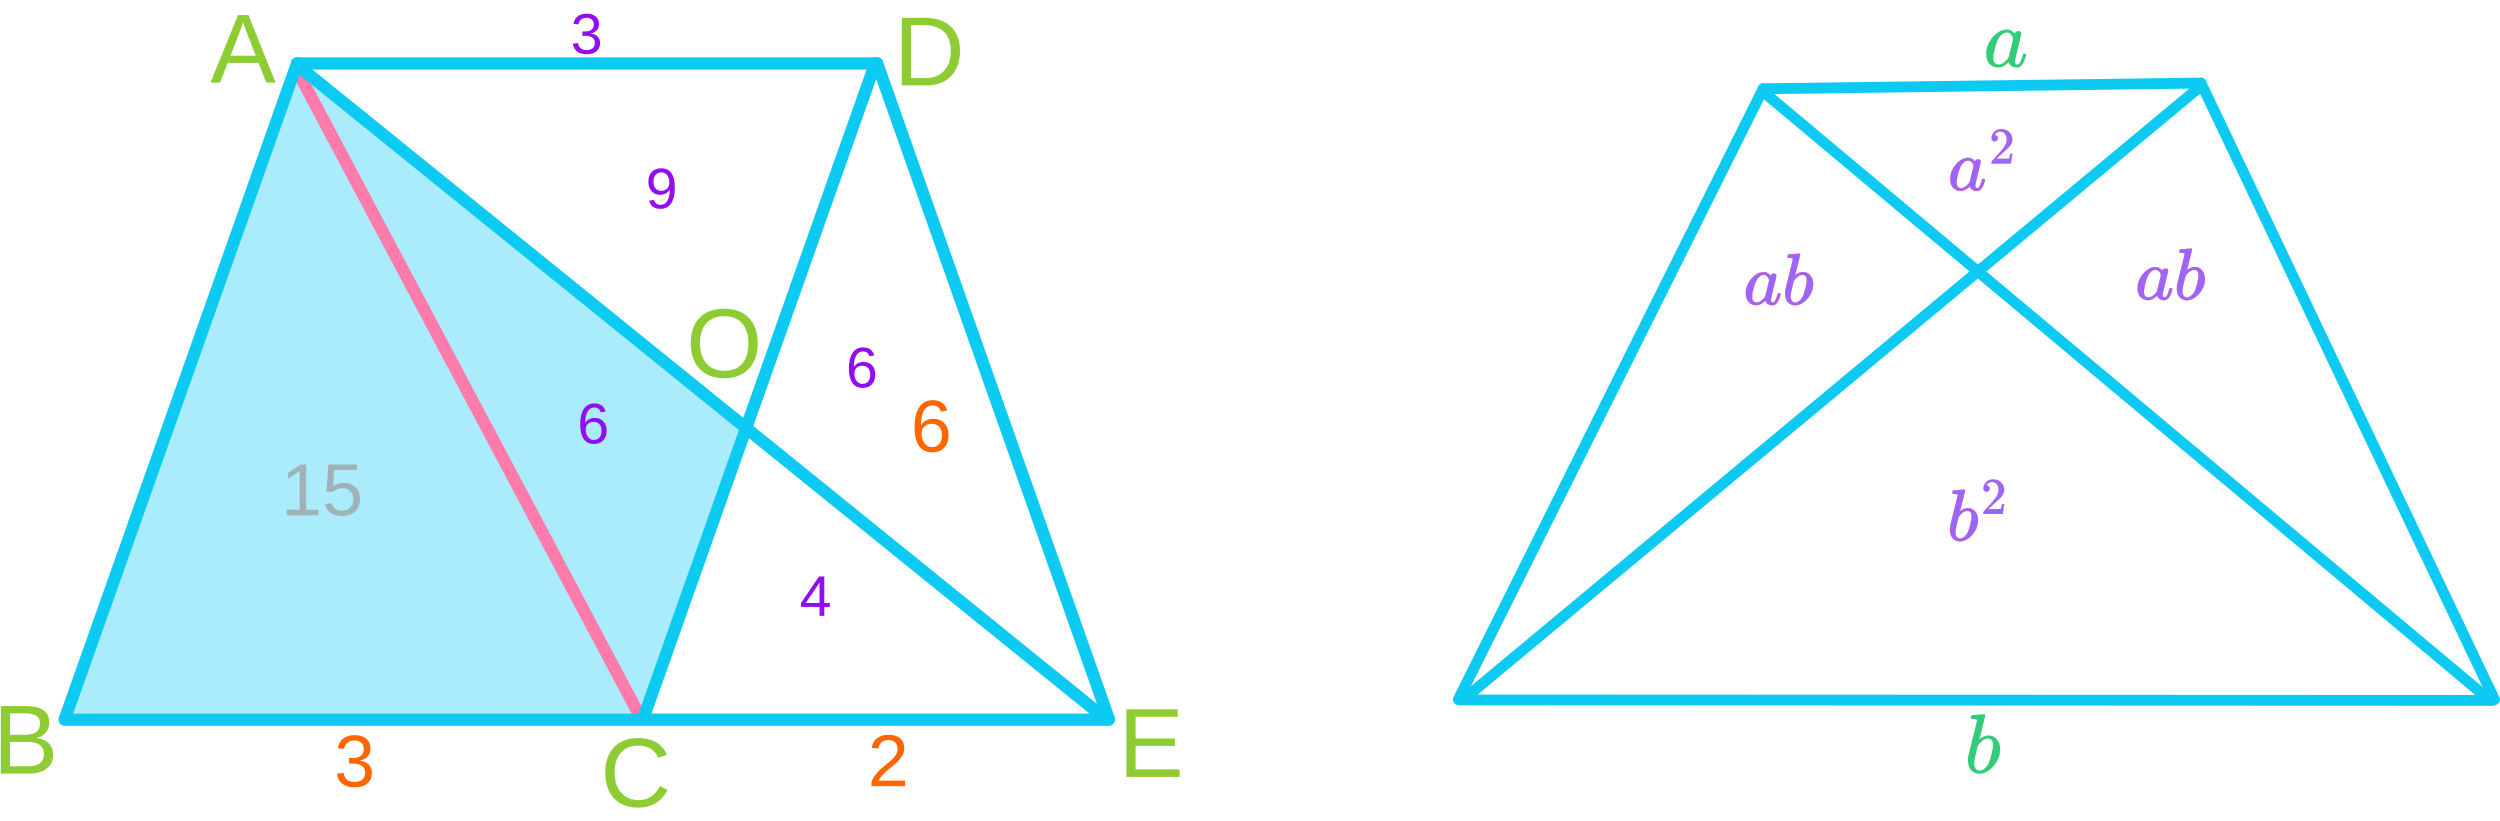
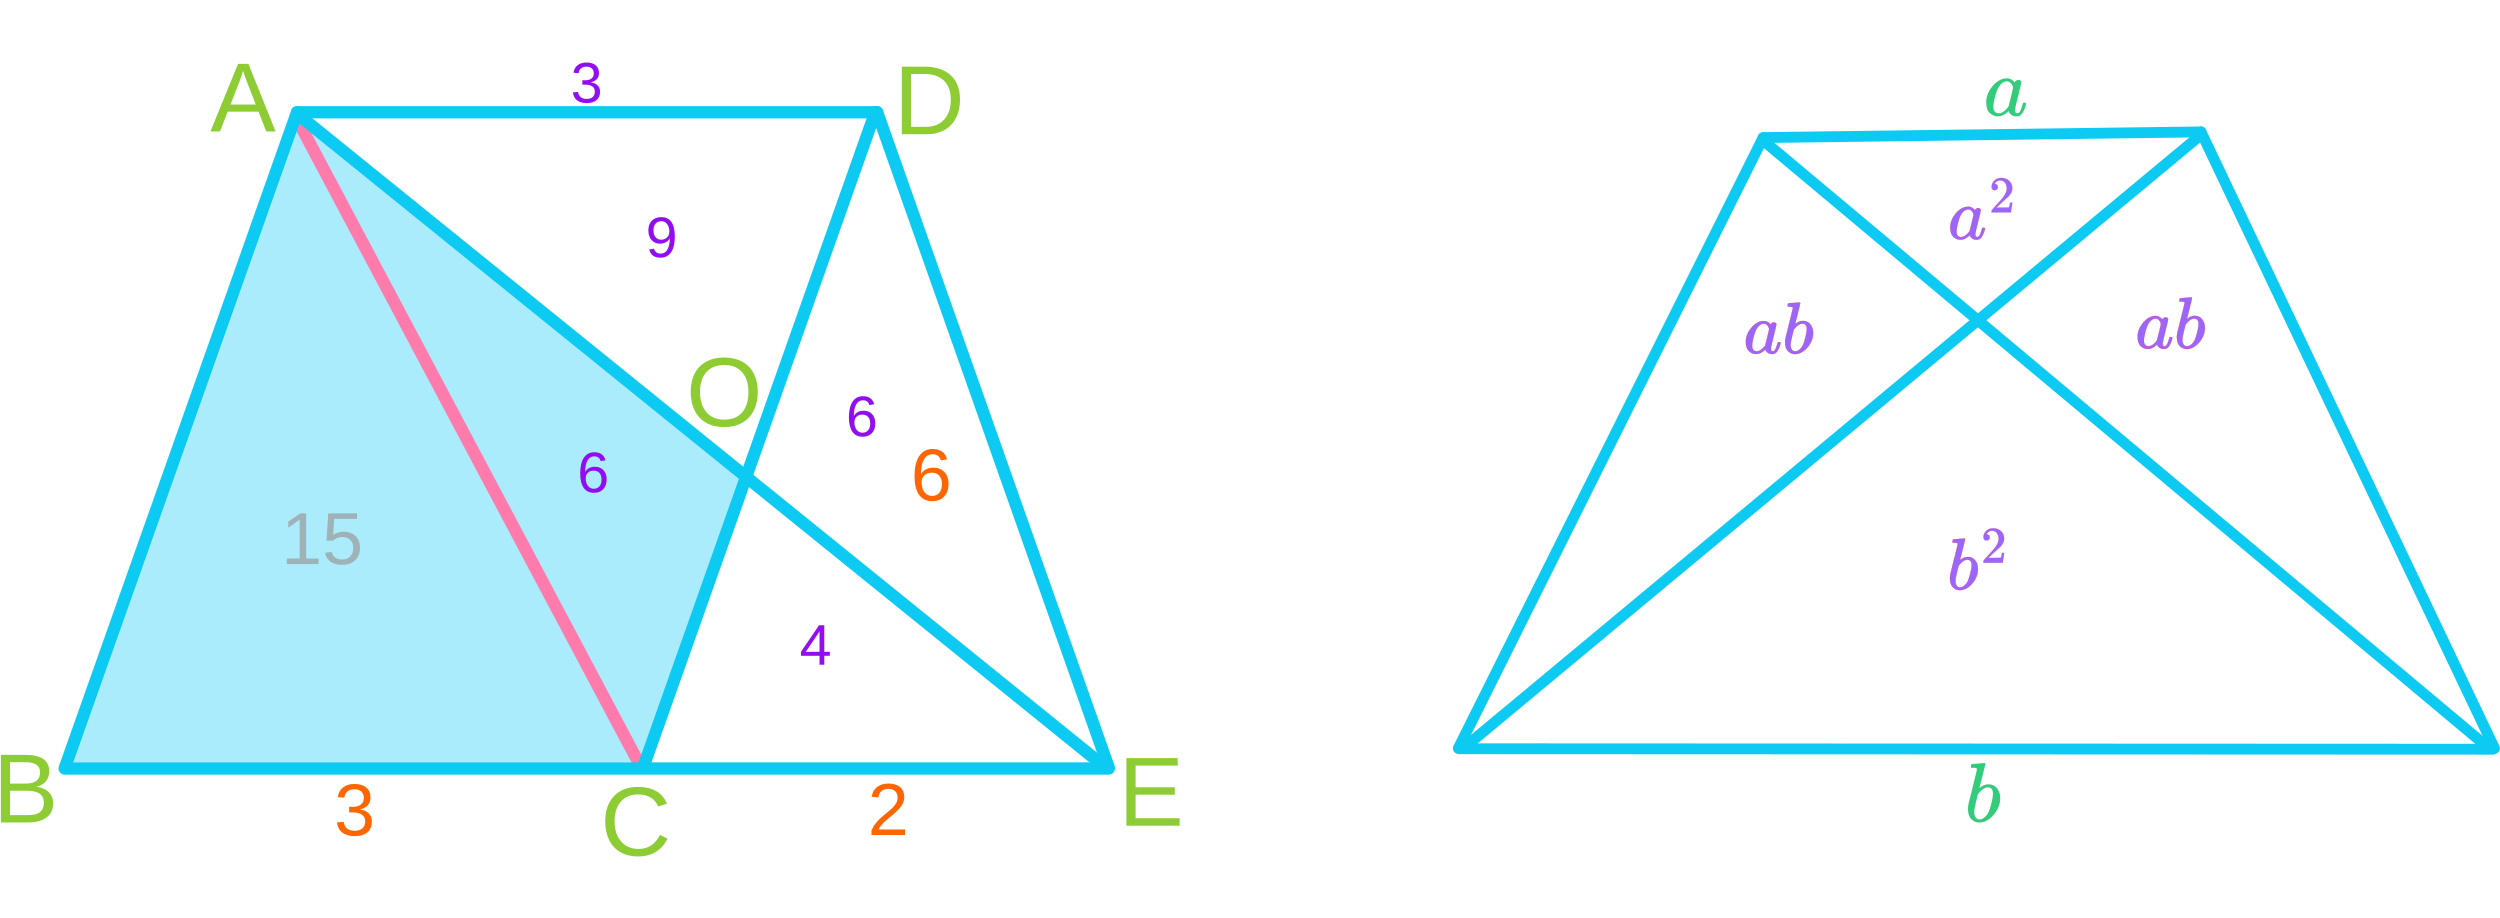
- <svg xmlns="http://www.w3.org/2000/svg" width="512" height="168" viewBox="0 0 2545 810" version="1.1" xml:space="preserve" style="fill-rule:evenodd;clip-rule:evenodd;stroke-linecap:round;stroke-linejoin:round;stroke-miterlimit:1.5;">
+ <svg xmlns="http://www.w3.org/2000/svg" width="512" height="188" viewBox="0 0 2545 810" version="1.1" xml:space="preserve" style="fill-rule:evenodd;clip-rule:evenodd;stroke-linecap:round;stroke-linejoin:round;stroke-miterlimit:1.5;">
  <path d="M74.43,713.869l575.617,0.095l102.546,-288.662l-447.733,-361.717l-230.43,650.284Z" style="fill:#0dcaf2;fill-opacity:0.35;" />
  <g transform="matrix(75,0,0,75,381.878,788.209)">
    </g>
  <text x="340.167px" y="788.209px" style="font-family:'ArialMT', 'Arial', sans-serif;font-size:75px;fill:#f60;">3</text>
  <g transform="matrix(58.3333,0,0,58.3333,613.429,42.1303)">
    </g>
  <text x="580.986px" y="42.13px" style="font-family:'ArialMT', 'Arial', sans-serif;font-size:58.333px;fill:#930df2;">3</text>
  <g transform="matrix(58.3333,0,0,58.3333,689.739,199.514)">
    </g>
  <text x="657.297px" y="199.514px" style="font-family:'ArialMT', 'Arial', sans-serif;font-size:58.333px;fill:#930df2;">9</text>
  <g transform="matrix(58.3333,0,0,58.3333,620.121,438.869)">
    </g>
  <text x="587.679px" y="438.869px" style="font-family:'ArialMT', 'Arial', sans-serif;font-size:58.333px;fill:#930df2;">6</text>
  <g transform="matrix(58.3333,0,0,58.3333,846.478,614.427)">
    </g>
  <text x="814.036px" y="614.427px" style="font-family:'ArialMT', 'Arial', sans-serif;font-size:58.333px;fill:#930df2;">4</text>
  <g transform="matrix(58.3333,0,0,58.3333,893.649,381.812)">
    </g>
  <text x="861.207px" y="381.812px" style="font-family:'ArialMT', 'Arial', sans-serif;font-size:58.333px;fill:#930df2;">6</text>
  <g transform="matrix(75,0,0,75,968.894,447.203)">
    </g>
  <text x="927.182px" y="447.203px" style="font-family:'ArialMT', 'Arial', sans-serif;font-size:75px;fill:#f60;">6</text>
  <g transform="matrix(75,0,0,75,369.63,511.984)">
    </g>
  <text x="286.207px" y="511.984px" style="font-family:'ArialMT', 'Arial', sans-serif;font-size:75px;fill:#999;fill-opacity:0.69;">15</text>
  <g transform="matrix(75,0,0,75,925.11,787.757)">
    </g>
  <text x="883.399px" y="787.757px" style="font-family:'ArialMT', 'Arial', sans-serif;font-size:75px;fill:#f60;">2</text>
  <g transform="matrix(100,0,0,100,280.742,71.582)">
    </g>
  <text x="214.043px" y="71.582px" style="font-family:'ArialMT', 'Arial', sans-serif;font-size:100px;fill:#8dcc33;">A</text>
  <g transform="matrix(100,0,0,100,776.2,371.546)">
    </g>
  <text x="698.416px" y="371.546px" style="font-family:'ArialMT', 'Arial', sans-serif;font-size:100px;fill:#8dcc33;">O</text>
  <g transform="matrix(100,0,0,100,683.311,808.672)">
    </g>
  <text x="611.095px" y="808.672px" style="font-family:'ArialMT', 'Arial', sans-serif;font-size:100px;fill:#8dcc33;">C</text>
  <g transform="matrix(100,0,0,100,982.068,74.3938)">
    </g>
  <text x="909.851px" y="74.394px" style="font-family:'ArialMT', 'Arial', sans-serif;font-size:100px;fill:#8dcc33;">D</text>
  <g transform="matrix(100,0,0,100,1205.19,778.335)">
    </g>
  <text x="1138.49px" y="778.335px" style="font-family:'ArialMT', 'Arial', sans-serif;font-size:100px;fill:#8dcc33;">E</text>
  <g transform="matrix(100,0,0,100,59.375,775.011)">
    </g>
  <text x="-7.324px" y="775.011px" style="font-family:'ArialMT', 'Arial', sans-serif;font-size:100px;fill:#8dcc33;">B</text>
  <path d="M305.095,64.133l344.786,649.631" style="fill:none;stroke:#ff7bac;stroke-width:12.5px;" />
  <path d="M892.938,52.056l235.526,666.388" style="fill:none;stroke:#0dcaf2;stroke-width:12.5px;" />
  <path d="M66.291,718.601l236.096,-666.545" style="fill:none;stroke:#0dcaf2;stroke-width:12.5px;" />
  <path d="M654.91,718.601l236.097,-666.545" style="fill:none;stroke:#0dcaf2;stroke-width:12.5px;" />
  <path d="M1118.43,713.364l-811.785,-656.298" style="fill:none;stroke:#0dcaf2;stroke-width:12.5px;" />
  <path d="M1128.81,720.088l-1062.99,0" style="fill:none;stroke:#0dcaf2;stroke-width:12.5px;" />
  <path d="M892.938,52.056l-590.551,0" style="fill:none;stroke:#0dcaf2;stroke-width:12.5px;" />
  <path d="M1492.89,696.86l743.928,-618.765" style="fill:none;stroke:#0dcaf2;stroke-width:11.02px;" />
  <path d="M2531.54,697.613l-732.808,-613.649" style="fill:none;stroke:#0dcaf2;stroke-width:11.02px;" />
  <path d="M2240.61,72.025l-445.748,5.801" style="fill:none;stroke:#0dcaf2;stroke-width:11.02px;" />
  <path d="M1484.53,699.541l310.31,-621.605" style="fill:none;stroke:#0dcaf2;stroke-width:11.02px;" />
  <path d="M2539.44,699.642l-298.832,-627.617" style="fill:none;stroke:#0dcaf2;stroke-width:11.02px;" />
  <path d="M1485.63,699.968l1052.05,0.498" style="fill:none;stroke:#0dcaf2;stroke-width:11.02px;" />
  <g>
    <path id="MJX-101-TEX-I-1D44E" d="M2021.95,41.875c-0,-5.79 2.178,-11.291 6.534,-16.507c4.356,-5.215 9.256,-7.852 14.7,-7.909c2.924,-0 5.503,1.404 7.738,4.212c0.917,-1.719 2.235,-2.579 3.955,-2.579c0.745,-0 1.404,0.23 1.977,0.688c0.574,0.458 0.86,1.032 0.86,1.719c-0,0.745 -1.06,5.33 -3.181,13.755c-2.121,8.425 -3.21,13.183 -3.267,14.272c-0,1.433 0.201,2.378 0.602,2.837c0.401,0.458 1.002,0.716 1.805,0.773c0.516,-0.057 1.089,-0.315 1.72,-0.773c1.204,-1.147 2.378,-3.897 3.524,-8.254c0.345,-1.146 0.631,-1.747 0.86,-1.805c0.115,-0.058 0.401,-0.086 0.86,-0.086l0.344,0c1.088,0 1.633,0.258 1.633,0.774c-0,0.344 -0.143,1.117 -0.43,2.321c-0.287,1.204 -0.859,2.751 -1.72,4.643c-0.859,1.891 -1.776,3.324 -2.75,4.298c-0.746,0.745 -1.662,1.347 -2.751,1.806c-0.459,0.114 -1.147,0.171 -2.063,0.171c-1.949,0 -3.583,-0.43 -4.901,-1.289c-1.318,-0.86 -2.178,-1.748 -2.579,-2.665l-0.515,-1.29c-0.059,-0.057 -0.173,-0.028 -0.345,0.086c-0.115,0.115 -0.229,0.229 -0.344,0.344c-3.381,3.21 -6.82,4.814 -10.316,4.814c-3.152,0 -5.932,-1.146 -8.339,-3.438c-2.407,-2.293 -3.611,-5.932 -3.611,-10.918Zm27.339,-14.702c-0,-0.344 -0.144,-0.974 -0.43,-1.891c-0.287,-0.917 -0.946,-1.92 -1.978,-3.009c-1.031,-1.089 -2.349,-1.662 -3.954,-1.719c-2.006,-0 -3.926,0.888 -5.76,2.665c-1.834,1.776 -3.267,4.098 -4.299,6.964c-1.662,4.527 -2.837,9.227 -3.524,14.098l-0,0.946c-0,0.459 -0.029,0.803 -0.086,1.032c-0,2.579 0.515,4.355 1.547,5.33c1.032,0.975 2.264,1.49 3.697,1.547c2.178,0 4.327,-0.945 6.447,-2.836c2.121,-1.892 3.382,-3.354 3.783,-4.385c0.114,-0.229 0.888,-3.296 2.321,-9.199c1.433,-5.903 2.179,-9.084 2.236,-9.543Z" style="fill:#33cc7b;fill-rule:nonzero;" />
  </g>
  <g>
    <path id="MJX-101-TEX-I-1D44F" d="M2006.22,718.542c-0,-0.573 0.114,-1.232 0.343,-1.976c0.23,-0.746 0.573,-1.118 1.032,-1.118c0.058,0 2.121,-0.144 6.19,-0.43c4.069,-0.286 6.162,-0.458 6.276,-0.516c0.688,0 1.031,0.258 1.031,0.774c0,0.516 -0.974,4.614 -2.922,12.293c-0.459,1.95 -0.946,3.955 -1.462,6.018c-0.516,2.064 -0.946,3.611 -1.289,4.643l-0.344,1.633c-0,0.172 0.172,0.086 0.515,-0.257c2.809,-2.293 5.703,-3.439 8.684,-3.439c3.553,-0 6.419,1.317 8.597,3.954c2.177,2.637 3.295,5.961 3.353,9.973c-0,6.362 -2.264,12.122 -6.792,17.28c-4.528,5.158 -9.4,7.738 -14.615,7.738c-2.866,-0 -5.474,-1.09 -7.823,-3.267c-2.351,-2.179 -3.554,-5.703 -3.611,-10.575l-0,-0.774c-0,-1.203 0.229,-2.866 0.687,-4.986c0.459,-2.121 1.863,-7.766 4.213,-16.936c2.866,-11.291 4.299,-17.28 4.299,-17.968c-0,-0.688 -1.09,-1.089 -3.267,-1.204l-2.236,0c-0.172,0 -0.372,-0.086 -0.601,-0.258c-0.23,-0.172 -0.316,-0.372 -0.258,-0.602Zm22.61,27.683l-0,-0.516c-0,-4.241 -1.748,-6.362 -5.245,-6.362c-0.973,0 -1.976,0.23 -3.008,0.688c-1.032,0.459 -1.978,1.061 -2.837,1.806c-0.86,0.744 -1.605,1.433 -2.235,2.063c-0.631,0.631 -1.147,1.261 -1.548,1.891l-0.516,0.688l-1.805,7.393c-1.261,4.929 -1.891,8.425 -1.891,10.489c-0,2.751 0.687,4.815 2.063,6.189c0.916,0.918 2.063,1.376 3.439,1.376c1.891,0 3.811,-0.916 5.76,-2.75c1.433,-1.319 2.578,-2.924 3.438,-4.815c0.86,-1.892 1.806,-4.901 2.837,-9.027c1.032,-4.127 1.548,-7.165 1.548,-9.113Z" style="fill:#33cc7b;fill-rule:nonzero;" />
  </g>
  <g>
    <g>
      <path d="M1985.39,169.344c0,-5.02 1.889,-9.792 5.667,-14.315c3.777,-4.524 8.027,-6.81 12.749,-6.86c2.535,0 4.772,1.218 6.71,3.654c0.796,-1.491 1.939,-2.237 3.43,-2.237c0.646,0 1.218,0.198 1.715,0.596c0.497,0.398 0.746,0.895 0.746,1.492c-0,0.646 -0.92,4.622 -2.759,11.929c-1.839,7.307 -2.784,11.432 -2.834,12.377c0,1.242 0.175,2.063 0.523,2.46c0.348,0.398 0.87,0.621 1.565,0.671c0.448,-0.05 0.945,-0.273 1.491,-0.671c1.044,-0.994 2.063,-3.38 3.057,-7.158c0.299,-0.994 0.548,-1.515 0.746,-1.566c0.099,-0.049 0.348,-0.074 0.745,-0.074l0.299,0c0.944,0 1.416,0.223 1.416,0.671c0,0.299 -0.124,0.969 -0.372,2.013c-0.249,1.044 -0.746,2.386 -1.492,4.026c-0.745,1.64 -1.541,2.883 -2.385,3.728c-0.647,0.646 -1.442,1.168 -2.387,1.566c-0.397,0.099 -0.994,0.149 -1.789,0.149c-1.69,0 -3.106,-0.373 -4.249,-1.118c-1.144,-0.746 -1.89,-1.516 -2.237,-2.312l-0.448,-1.118c-0.049,-0.049 -0.149,-0.025 -0.297,0.075c-0.1,0.099 -0.2,0.198 -0.299,0.298c-2.933,2.784 -5.915,4.175 -8.947,4.175c-2.734,0 -5.145,-0.994 -7.233,-2.982c-2.086,-1.988 -3.131,-5.145 -3.131,-9.469Zm23.71,-12.75c0,-0.298 -0.124,-0.845 -0.373,-1.64c-0.248,-0.795 -0.82,-1.665 -1.715,-2.609c-0.894,-0.945 -2.038,-1.442 -3.43,-1.492c-1.739,0 -3.404,0.771 -4.995,2.312c-1.59,1.541 -2.833,3.553 -3.727,6.039c-1.442,3.927 -2.461,8.002 -3.058,12.227l0,0.821c0,0.397 -0.024,0.695 -0.075,0.894c0,2.237 0.448,3.778 1.343,4.623c0.894,0.845 1.963,1.292 3.206,1.342c1.888,-0 3.752,-0.82 5.591,-2.461c1.84,-1.64 2.933,-2.907 3.281,-3.802c0.1,-0.199 0.771,-2.858 2.013,-7.978c1.243,-5.119 1.889,-7.878 1.939,-8.276Z" style="fill:#96f;fill-rule:nonzero;stroke:#f03;stroke-width:0.22px;stroke-linecap:butt;stroke-linejoin:miter;stroke-miterlimit:4;" />
    </g>
    <g>
      <path d="M2030.58,131.371c-0.948,0 -1.704,-0.316 -2.267,-0.949c-0.562,-0.632 -0.843,-1.406 -0.843,-2.319c-0,-2.496 0.931,-4.656 2.794,-6.483c1.863,-1.828 4.182,-2.742 6.958,-2.742c3.198,0 5.869,0.984 8.013,2.952c2.143,1.968 3.232,4.516 3.267,7.644c0,1.51 -0.351,2.951 -1.054,4.322c-0.703,1.371 -1.546,2.565 -2.53,3.584c-0.984,1.019 -2.39,2.32 -4.217,3.901c-1.265,1.089 -3.022,2.706 -5.271,4.85l-3.11,2.952l4.006,0.052c5.518,-0 8.451,-0.087 8.803,-0.264c0.246,-0.069 0.668,-1.633 1.265,-4.691l0,-0.158l2.108,-0l0,0.158c-0.035,0.105 -0.263,1.705 -0.684,4.797c-0.422,3.093 -0.686,4.709 -0.792,4.85l0,0.158l-19.556,-0l-0,-1.634c-0,-0.246 0.106,-0.51 0.316,-0.791c0.212,-0.281 0.739,-0.896 1.582,-1.845c1.019,-1.125 1.898,-2.108 2.635,-2.952c0.317,-0.351 0.914,-1.002 1.793,-1.95c0.878,-0.949 1.476,-1.599 1.792,-1.951c0.317,-0.351 0.826,-0.931 1.528,-1.739c0.704,-0.809 1.195,-1.405 1.476,-1.792c0.282,-0.387 0.686,-0.914 1.213,-1.581c0.527,-0.668 0.896,-1.231 1.107,-1.688c0.211,-0.456 0.474,-0.966 0.791,-1.528c0.316,-0.562 0.544,-1.125 0.685,-1.687c0.14,-0.562 0.264,-1.089 0.369,-1.582c0.105,-0.491 0.158,-1.071 0.158,-1.738c0,-2.215 -0.597,-4.13 -1.792,-5.746c-1.195,-1.617 -2.9,-2.426 -5.114,-2.426c-1.159,0 -2.178,0.299 -3.057,0.897c-0.878,0.597 -1.493,1.177 -1.844,1.739c-0.352,0.562 -0.528,0.896 -0.528,1.002c-0,0.035 0.088,0.052 0.264,0.052c0.632,0 1.283,0.247 1.951,0.739c0.667,0.491 1.001,1.3 1.001,2.424c-0,0.879 -0.281,1.617 -0.844,2.214c-0.562,0.597 -1.352,0.914 -2.372,0.949Z" style="fill:#96f;fill-rule:nonzero;stroke:#f03;stroke-width:0.16px;stroke-linecap:butt;stroke-linejoin:miter;stroke-miterlimit:4;" />
    </g>
  </g>
  <g>
    <g>
      <path d="M1987.54,489.455c0,-0.497 0.1,-1.069 0.298,-1.715c0.199,-0.646 0.497,-0.97 0.894,-0.97c0.051,0 1.84,-0.124 5.369,-0.372c3.529,-0.249 5.343,-0.398 5.443,-0.447c0.597,-0 0.894,0.224 0.894,0.67c0,0.448 -0.845,4.001 -2.535,10.662c-0.397,1.69 -0.82,3.43 -1.267,5.219c-0.447,1.79 -0.82,3.132 -1.119,4.027l-0.297,1.416c-0,0.15 0.148,0.075 0.446,-0.223c2.436,-1.988 4.946,-2.983 7.531,-2.983c3.082,-0 5.567,1.144 7.455,3.43c1.89,2.287 2.859,5.169 2.909,8.649c-0,5.517 -1.964,10.512 -5.891,14.986c-3.926,4.473 -8.151,6.71 -12.674,6.71c-2.486,-0 -4.747,-0.944 -6.785,-2.834c-2.038,-1.888 -3.082,-4.945 -3.131,-9.17l-0,-0.671c-0,-1.043 0.199,-2.485 0.596,-4.324c0.398,-1.839 1.616,-6.735 3.653,-14.688c2.485,-9.792 3.728,-14.987 3.728,-15.583c-0,-0.596 -0.944,-0.944 -2.833,-1.044l-1.938,0c-0.149,0 -0.324,-0.075 -0.522,-0.224c-0.199,-0.148 -0.274,-0.322 -0.224,-0.521Zm19.609,24.008l-0,-0.448c-0,-3.678 -1.516,-5.517 -4.549,-5.517c-0.844,0 -1.714,0.198 -2.609,0.597c-0.895,0.397 -1.714,0.919 -2.461,1.565c-0.745,0.646 -1.391,1.242 -1.938,1.79c-0.547,0.546 -0.994,1.093 -1.342,1.64l-0.448,0.596l-1.565,6.413c-1.093,4.274 -1.641,7.306 -1.641,9.095c0,2.386 0.597,4.176 1.79,5.368c0.795,0.796 1.789,1.193 2.982,1.193c1.641,0 3.306,-0.795 4.996,-2.385c1.242,-1.143 2.236,-2.536 2.982,-4.176c0.745,-1.64 1.566,-4.249 2.46,-7.828c0.896,-3.579 1.343,-6.213 1.343,-7.903Z" style="fill:#96f;fill-rule:nonzero;stroke:#f03;stroke-width:0.22px;stroke-linecap:butt;stroke-linejoin:miter;stroke-miterlimit:4;" />
    </g>
    <g>
      <path d="M2022.29,488.016c-0.949,-0 -1.705,-0.317 -2.267,-0.949c-0.562,-0.632 -0.843,-1.406 -0.843,-2.32c-0,-2.495 0.93,-4.656 2.793,-6.484c1.863,-1.826 4.182,-2.74 6.958,-2.74c3.198,-0 5.87,0.984 8.013,2.952c2.143,1.968 3.233,4.516 3.268,7.643c-0,1.511 -0.351,2.952 -1.054,4.322c-0.703,1.371 -1.546,2.565 -2.531,3.585c-0.983,1.019 -2.389,2.32 -4.217,3.901c-1.264,1.089 -3.021,2.705 -5.27,4.849l-3.11,2.952l4.005,0.053c5.518,-0 8.452,-0.088 8.803,-0.264c0.247,-0.07 0.668,-1.634 1.266,-4.691l-0,-0.159l2.108,0l-0,0.159c-0.035,0.105 -0.264,1.704 -0.685,4.797c-0.422,3.092 -0.686,4.709 -0.791,4.85l0,0.157l-19.556,0l-0,-1.634c-0,-0.246 0.105,-0.509 0.316,-0.79c0.211,-0.281 0.738,-0.896 1.581,-1.846c1.019,-1.124 1.898,-2.108 2.636,-2.951c0.317,-0.352 0.914,-1.002 1.792,-1.951c0.878,-0.948 1.476,-1.599 1.792,-1.95c0.317,-0.351 0.826,-0.931 1.529,-1.74c0.703,-0.808 1.194,-1.406 1.476,-1.792c0.281,-0.387 0.685,-0.914 1.212,-1.582c0.527,-0.667 0.896,-1.229 1.107,-1.686c0.212,-0.457 0.475,-0.966 0.791,-1.528c0.316,-0.563 0.545,-1.125 0.685,-1.687c0.141,-0.562 0.264,-1.089 0.37,-1.582c0.104,-0.492 0.157,-1.072 0.157,-1.74c0,-2.214 -0.597,-4.129 -1.791,-5.745c-1.195,-1.617 -2.9,-2.425 -5.114,-2.425c-1.159,-0 -2.179,0.299 -3.058,0.896c-0.877,0.598 -1.492,1.178 -1.844,1.74c-0.352,0.562 -0.527,0.896 -0.527,1.001c-0,0.035 0.087,0.053 0.263,0.053c0.633,-0 1.283,0.246 1.951,0.738c0.668,0.492 1.001,1.3 1.001,2.425c-0,0.878 -0.281,1.616 -0.844,2.214c-0.562,0.597 -1.352,0.913 -2.371,0.949Z" style="fill:#96f;fill-rule:nonzero;stroke:#f03;stroke-width:0.16px;stroke-linecap:butt;stroke-linejoin:miter;stroke-miterlimit:4;" />
    </g>
  </g>
  <g>
    <g>
      <path d="M1777.3,285.697c0,-5.021 1.889,-9.792 5.667,-14.315c3.777,-4.523 8.027,-6.81 12.749,-6.859c2.535,-0 4.772,1.217 6.71,3.652c0.795,-1.491 1.939,-2.236 3.43,-2.236c0.646,-0 1.217,0.199 1.714,0.596c0.497,0.398 0.746,0.895 0.746,1.492c-0,0.645 -0.919,4.623 -2.758,11.929c-1.84,7.307 -2.784,11.432 -2.834,12.377c0,1.243 0.175,2.062 0.523,2.46c0.347,0.398 0.87,0.622 1.565,0.671c0.448,-0.049 0.945,-0.273 1.491,-0.671c1.044,-0.994 2.063,-3.38 3.057,-7.157c0.298,-0.994 0.547,-1.517 0.746,-1.566c0.099,-0.05 0.348,-0.075 0.745,-0.075l0.298,-0c0.945,-0 1.417,0.224 1.417,0.671c0,0.298 -0.124,0.97 -0.372,2.013c-0.249,1.045 -0.746,2.386 -1.492,4.027c-0.745,1.64 -1.541,2.882 -2.386,3.728c-0.646,0.646 -1.441,1.167 -2.386,1.565c-0.397,0.099 -0.994,0.15 -1.789,0.15c-1.69,-0 -3.106,-0.373 -4.25,-1.119c-1.143,-0.745 -1.889,-1.516 -2.237,-2.311l-0.447,-1.119c-0.05,-0.05 -0.149,-0.024 -0.298,0.074c-0.099,0.1 -0.199,0.2 -0.298,0.299c-2.933,2.783 -5.915,4.176 -8.947,4.176c-2.734,-0 -5.145,-0.994 -7.233,-2.984c-2.087,-1.988 -3.131,-5.144 -3.131,-9.468Zm23.709,-12.749c0,-0.298 -0.124,-0.846 -0.373,-1.64c-0.248,-0.796 -0.819,-1.666 -1.714,-2.61c-0.895,-0.945 -2.038,-1.442 -3.43,-1.491c-1.739,-0 -3.405,0.77 -4.995,2.311c-1.59,1.541 -2.833,3.554 -3.728,6.039c-1.441,3.927 -2.46,8.003 -3.057,12.228l0,0.819c0,0.399 -0.024,0.697 -0.075,0.896c0,2.236 0.448,3.777 1.343,4.622c0.894,0.845 1.963,1.293 3.206,1.342c1.888,0 3.752,-0.82 5.591,-2.46c1.84,-1.64 2.933,-2.908 3.281,-3.803c0.099,-0.198 0.771,-2.858 2.013,-7.977c1.243,-5.12 1.889,-7.879 1.938,-8.276Z" style="fill:#96f;fill-rule:nonzero;stroke:#f03;stroke-width:0.22px;stroke-linecap:butt;stroke-linejoin:miter;stroke-miterlimit:4;" />
    </g>
    <g>
      <path d="M1819.72,249.164c0,-0.497 0.099,-1.069 0.298,-1.715c0.199,-0.646 0.497,-0.97 0.894,-0.97c0.051,0 1.84,-0.124 5.369,-0.373c3.529,-0.248 5.343,-0.397 5.443,-0.446c0.596,-0 0.894,0.223 0.894,0.67c0,0.448 -0.845,4.001 -2.535,10.662c-0.397,1.69 -0.82,3.43 -1.267,5.219c-0.447,1.79 -0.821,3.132 -1.119,4.027l-0.297,1.416c-0,0.149 0.148,0.075 0.446,-0.224c2.436,-1.988 4.946,-2.982 7.531,-2.982c3.082,-0 5.567,1.144 7.455,3.43c1.89,2.286 2.858,5.169 2.909,8.648c-0,5.517 -1.964,10.513 -5.891,14.987c-3.926,4.473 -8.152,6.71 -12.674,6.71c-2.486,-0 -4.747,-0.944 -6.785,-2.834c-2.038,-1.888 -3.082,-4.945 -3.131,-9.17l-0,-0.671c-0,-1.044 0.198,-2.485 0.596,-4.324c0.398,-1.84 1.616,-6.736 3.653,-14.689c2.485,-9.792 3.728,-14.986 3.728,-15.582c-0,-0.596 -0.944,-0.944 -2.833,-1.044l-1.938,0c-0.15,0 -0.324,-0.075 -0.523,-0.224c-0.198,-0.149 -0.273,-0.323 -0.223,-0.521Zm19.609,24.007l-0,-0.447c-0,-3.679 -1.516,-5.517 -4.549,-5.517c-0.845,-0 -1.715,0.198 -2.609,0.596c-0.895,0.398 -1.715,0.92 -2.461,1.566c-0.745,0.646 -1.391,1.242 -1.938,1.79c-0.547,0.546 -0.994,1.092 -1.342,1.64l-0.448,0.596l-1.565,6.412c-1.093,4.275 -1.641,7.306 -1.641,9.096c0,2.386 0.597,4.176 1.79,5.368c0.795,0.796 1.789,1.193 2.982,1.193c1.641,0 3.306,-0.796 4.996,-2.385c1.242,-1.144 2.236,-2.536 2.982,-4.176c0.745,-1.64 1.566,-4.249 2.46,-7.828c0.895,-3.579 1.343,-6.214 1.343,-7.904Z" style="fill:#96f;fill-rule:nonzero;stroke:#f03;stroke-width:0.22px;stroke-linecap:butt;stroke-linejoin:miter;stroke-miterlimit:4;" />
    </g>
  </g>
  <g>
    <g>
      <path d="M2176.12,280.545c0,-5.02 1.889,-9.792 5.666,-14.315c3.778,-4.523 8.027,-6.809 12.749,-6.859c2.536,-0 4.772,1.218 6.711,3.653c0.795,-1.491 1.938,-2.236 3.429,-2.236c0.646,-0 1.218,0.198 1.715,0.596c0.497,0.398 0.746,0.895 0.746,1.491c-0,0.646 -0.919,4.623 -2.759,11.929c-1.839,7.307 -2.783,11.432 -2.833,12.377c0,1.243 0.174,2.063 0.522,2.461c0.348,0.397 0.87,0.621 1.566,0.67c0.447,-0.049 0.944,-0.273 1.491,-0.67c1.043,-0.994 2.063,-3.38 3.057,-7.158c0.298,-0.994 0.547,-1.516 0.746,-1.566c0.098,-0.05 0.347,-0.074 0.745,-0.074l0.298,-0c0.945,-0 1.416,0.224 1.416,0.67c0,0.299 -0.124,0.97 -0.372,2.014c-0.249,1.044 -0.746,2.386 -1.492,4.026c-0.745,1.64 -1.54,2.883 -2.385,3.728c-0.646,0.646 -1.442,1.168 -2.386,1.566c-0.397,0.099 -0.994,0.149 -1.79,0.149c-1.689,-0 -3.106,-0.373 -4.249,-1.119c-1.143,-0.745 -1.889,-1.515 -2.237,-2.311l-0.448,-1.119c-0.049,-0.049 -0.148,-0.024 -0.297,0.075c-0.1,0.1 -0.2,0.199 -0.298,0.298c-2.933,2.784 -5.915,4.176 -8.948,4.176c-2.734,-0 -5.144,-0.994 -7.232,-2.983c-2.087,-1.988 -3.131,-5.145 -3.131,-9.469Zm23.709,-12.749c0,-0.298 -0.124,-0.845 -0.373,-1.64c-0.248,-0.795 -0.82,-1.665 -1.715,-2.61c-0.894,-0.945 -2.037,-1.442 -3.429,-1.491c-1.74,-0 -3.405,0.77 -4.996,2.312c-1.59,1.54 -2.833,3.553 -3.727,6.039c-1.442,3.926 -2.461,8.002 -3.058,12.227l0,0.82c0,0.398 -0.024,0.696 -0.074,0.895c0,2.236 0.447,3.778 1.343,4.622c0.894,0.845 1.962,1.293 3.205,1.342c1.889,0 3.753,-0.819 5.592,-2.46c1.84,-1.64 2.932,-2.908 3.281,-3.802c0.099,-0.199 0.77,-2.858 2.012,-7.978c1.243,-5.12 1.89,-7.878 1.939,-8.276Z" style="fill:#96f;fill-rule:nonzero;stroke:#f03;stroke-width:0.22px;stroke-linecap:butt;stroke-linejoin:miter;stroke-miterlimit:4;" />
    </g>
    <g>
      <path d="M2218.54,244.012c0,-0.497 0.1,-1.068 0.299,-1.715c0.198,-0.646 0.497,-0.969 0.894,-0.969c0.05,0 1.84,-0.124 5.368,-0.373c3.53,-0.248 5.343,-0.398 5.443,-0.447c0.597,-0 0.895,0.224 0.895,0.67c-0,0.448 -0.845,4.002 -2.535,10.663c-0.397,1.689 -0.82,3.429 -1.267,5.219c-0.448,1.789 -0.821,3.131 -1.119,4.026l-0.298,1.417c-0,0.149 0.149,0.074 0.447,-0.224c2.436,-1.988 4.946,-2.982 7.531,-2.982c3.082,-0 5.567,1.143 7.455,3.429c1.889,2.287 2.858,5.169 2.908,8.648c-0,5.518 -1.963,10.513 -5.89,14.987c-3.927,4.474 -8.152,6.711 -12.675,6.711c-2.485,-0 -4.747,-0.945 -6.784,-2.834c-2.039,-1.889 -3.082,-4.945 -3.132,-9.17l-0,-0.672c-0,-1.043 0.199,-2.485 0.596,-4.324c0.398,-1.84 1.616,-6.735 3.654,-14.688c2.485,-9.792 3.728,-14.986 3.728,-15.582c-0,-0.597 -0.945,-0.945 -2.833,-1.045l-1.939,0c-0.149,0 -0.323,-0.074 -0.522,-0.223c-0.199,-0.15 -0.273,-0.323 -0.224,-0.522Zm19.609,24.007l0,-0.446c0,-3.679 -1.516,-5.518 -4.548,-5.518c-0.845,-0 -1.715,0.199 -2.609,0.597c-0.895,0.397 -1.715,0.919 -2.461,1.566c-0.745,0.646 -1.391,1.242 -1.939,1.789c-0.546,0.546 -0.994,1.093 -1.342,1.64l-0.447,0.596l-1.566,6.412c-1.093,4.275 -1.64,7.307 -1.64,9.096c0,2.387 0.597,4.176 1.789,5.369c0.796,0.795 1.79,1.192 2.983,1.192c1.64,0 3.305,-0.795 4.996,-2.385c1.242,-1.143 2.236,-2.535 2.982,-4.176c0.745,-1.64 1.566,-4.249 2.46,-7.828c0.895,-3.579 1.342,-6.213 1.342,-7.904Z" style="fill:#96f;fill-rule:nonzero;stroke:#f03;stroke-width:0.22px;stroke-linecap:butt;stroke-linejoin:miter;stroke-miterlimit:4;" />
    </g>
  </g>
</svg>
